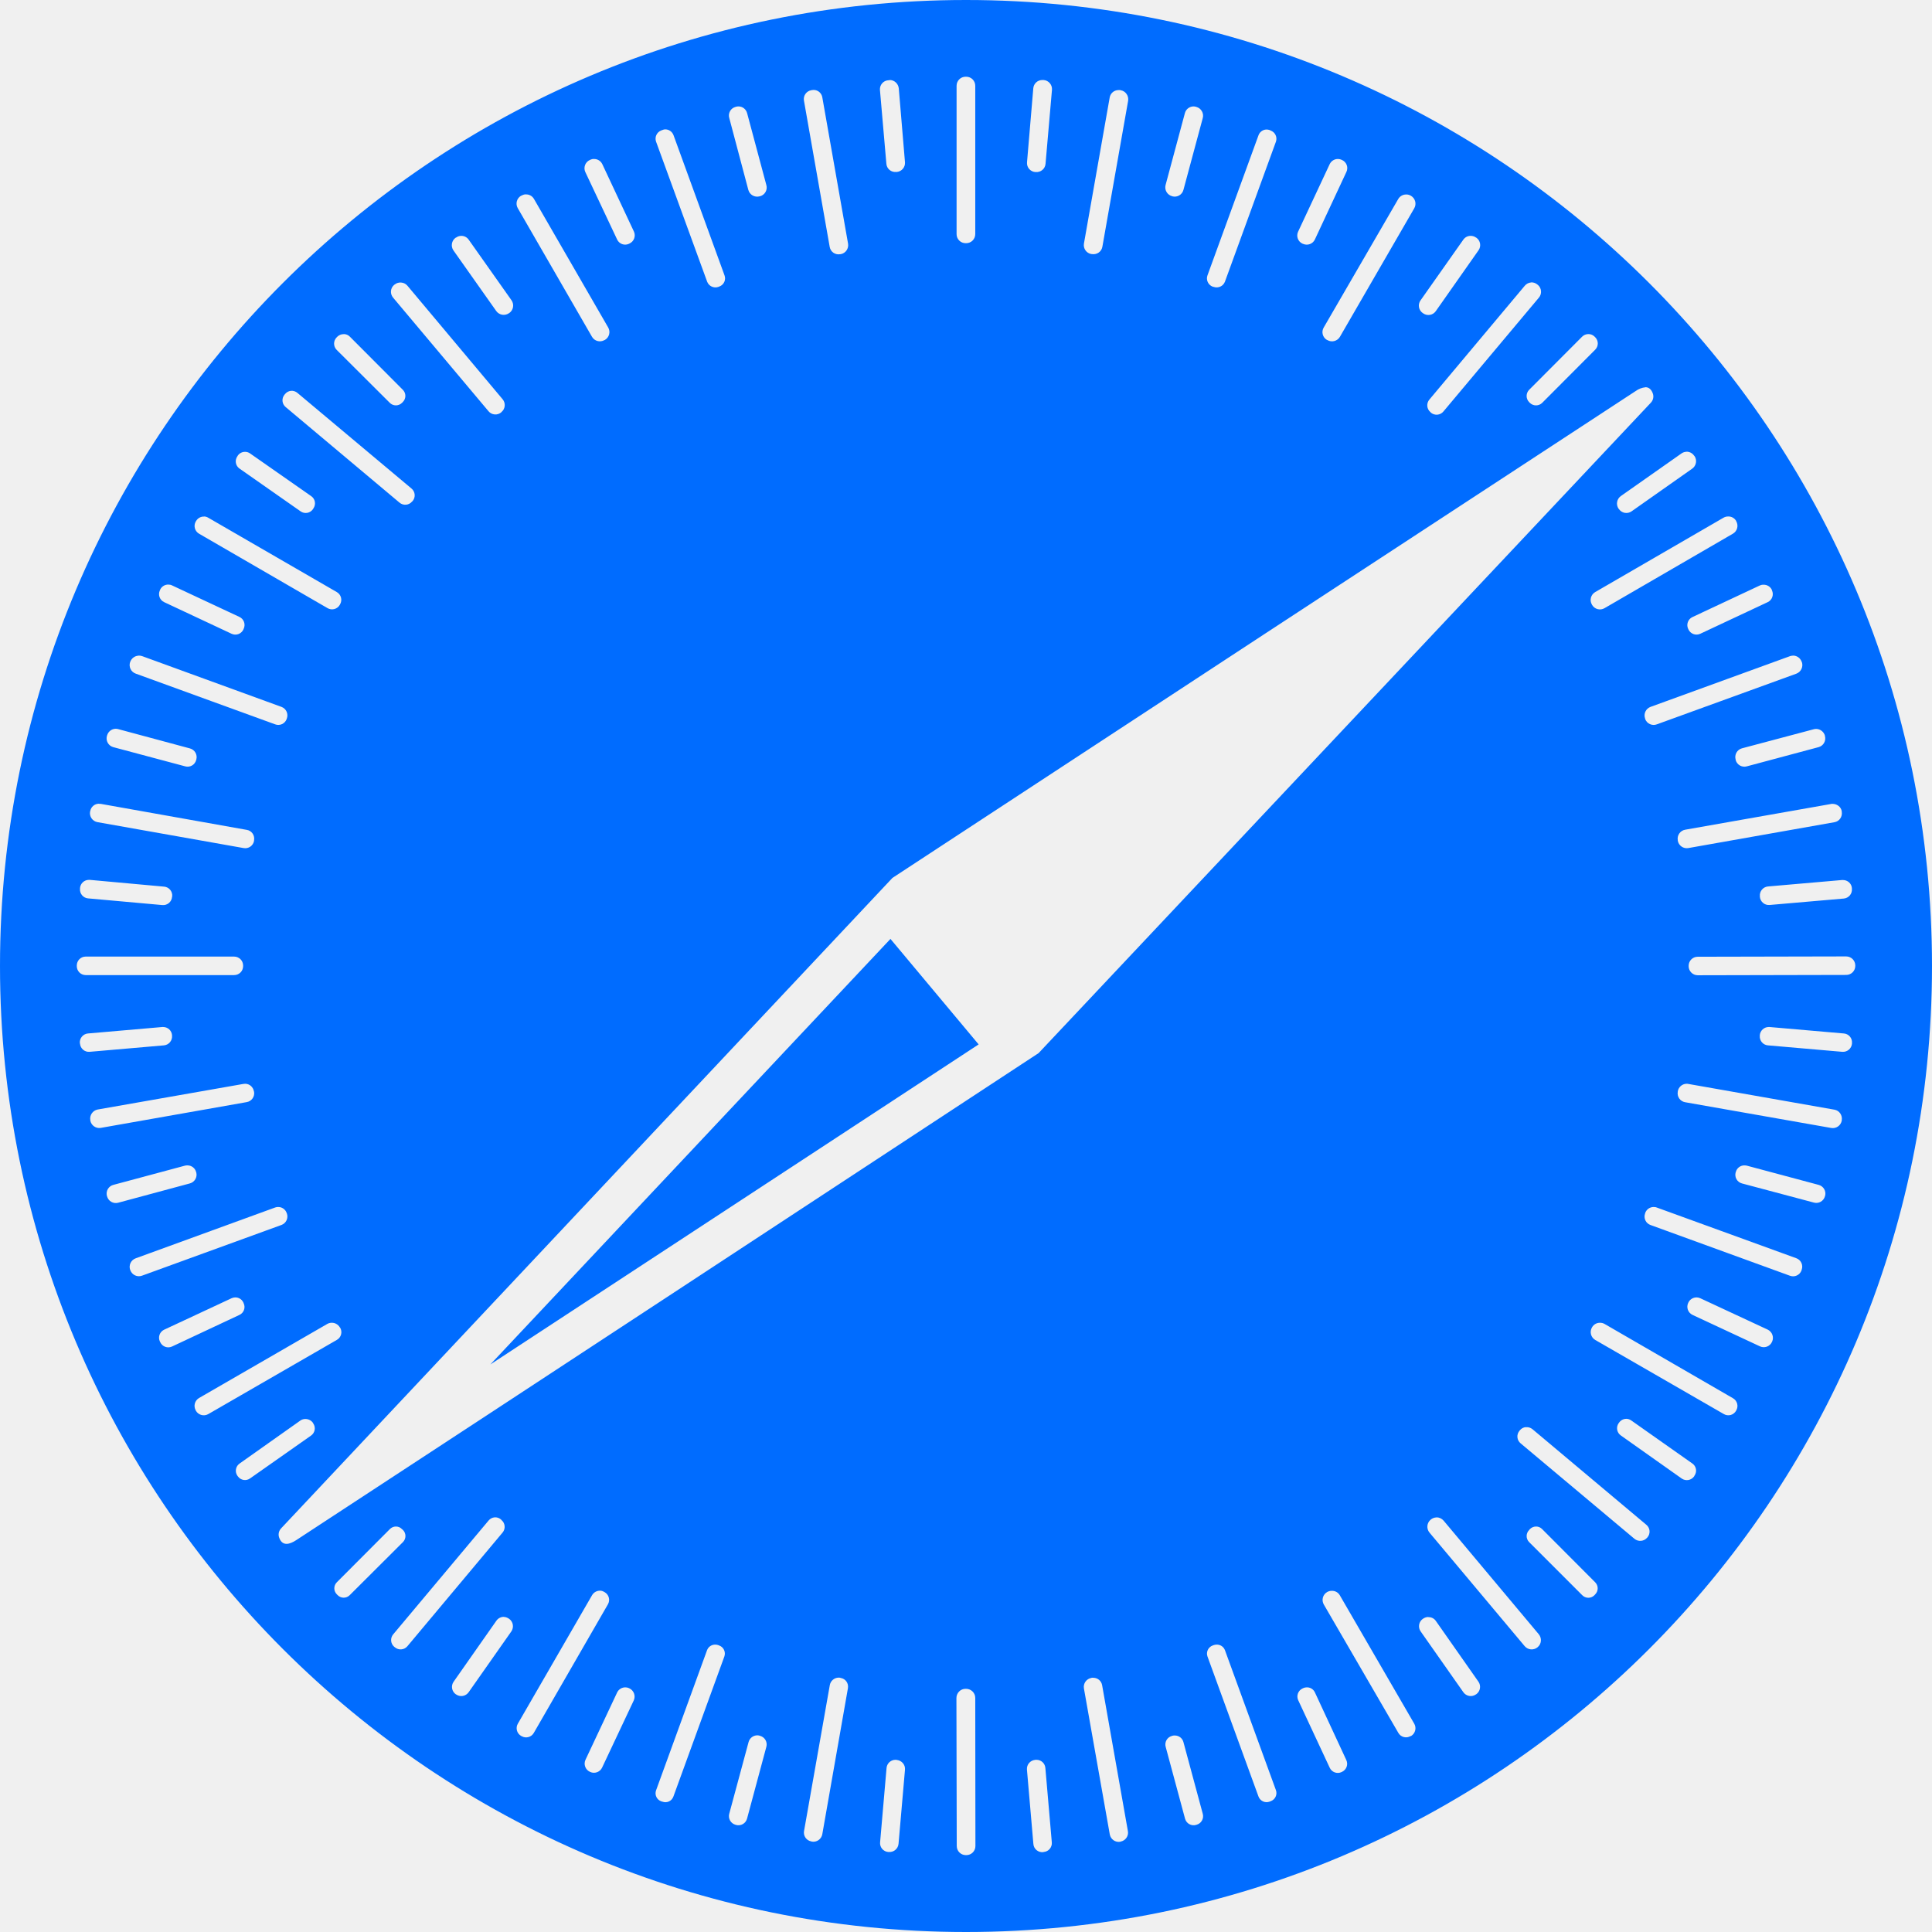
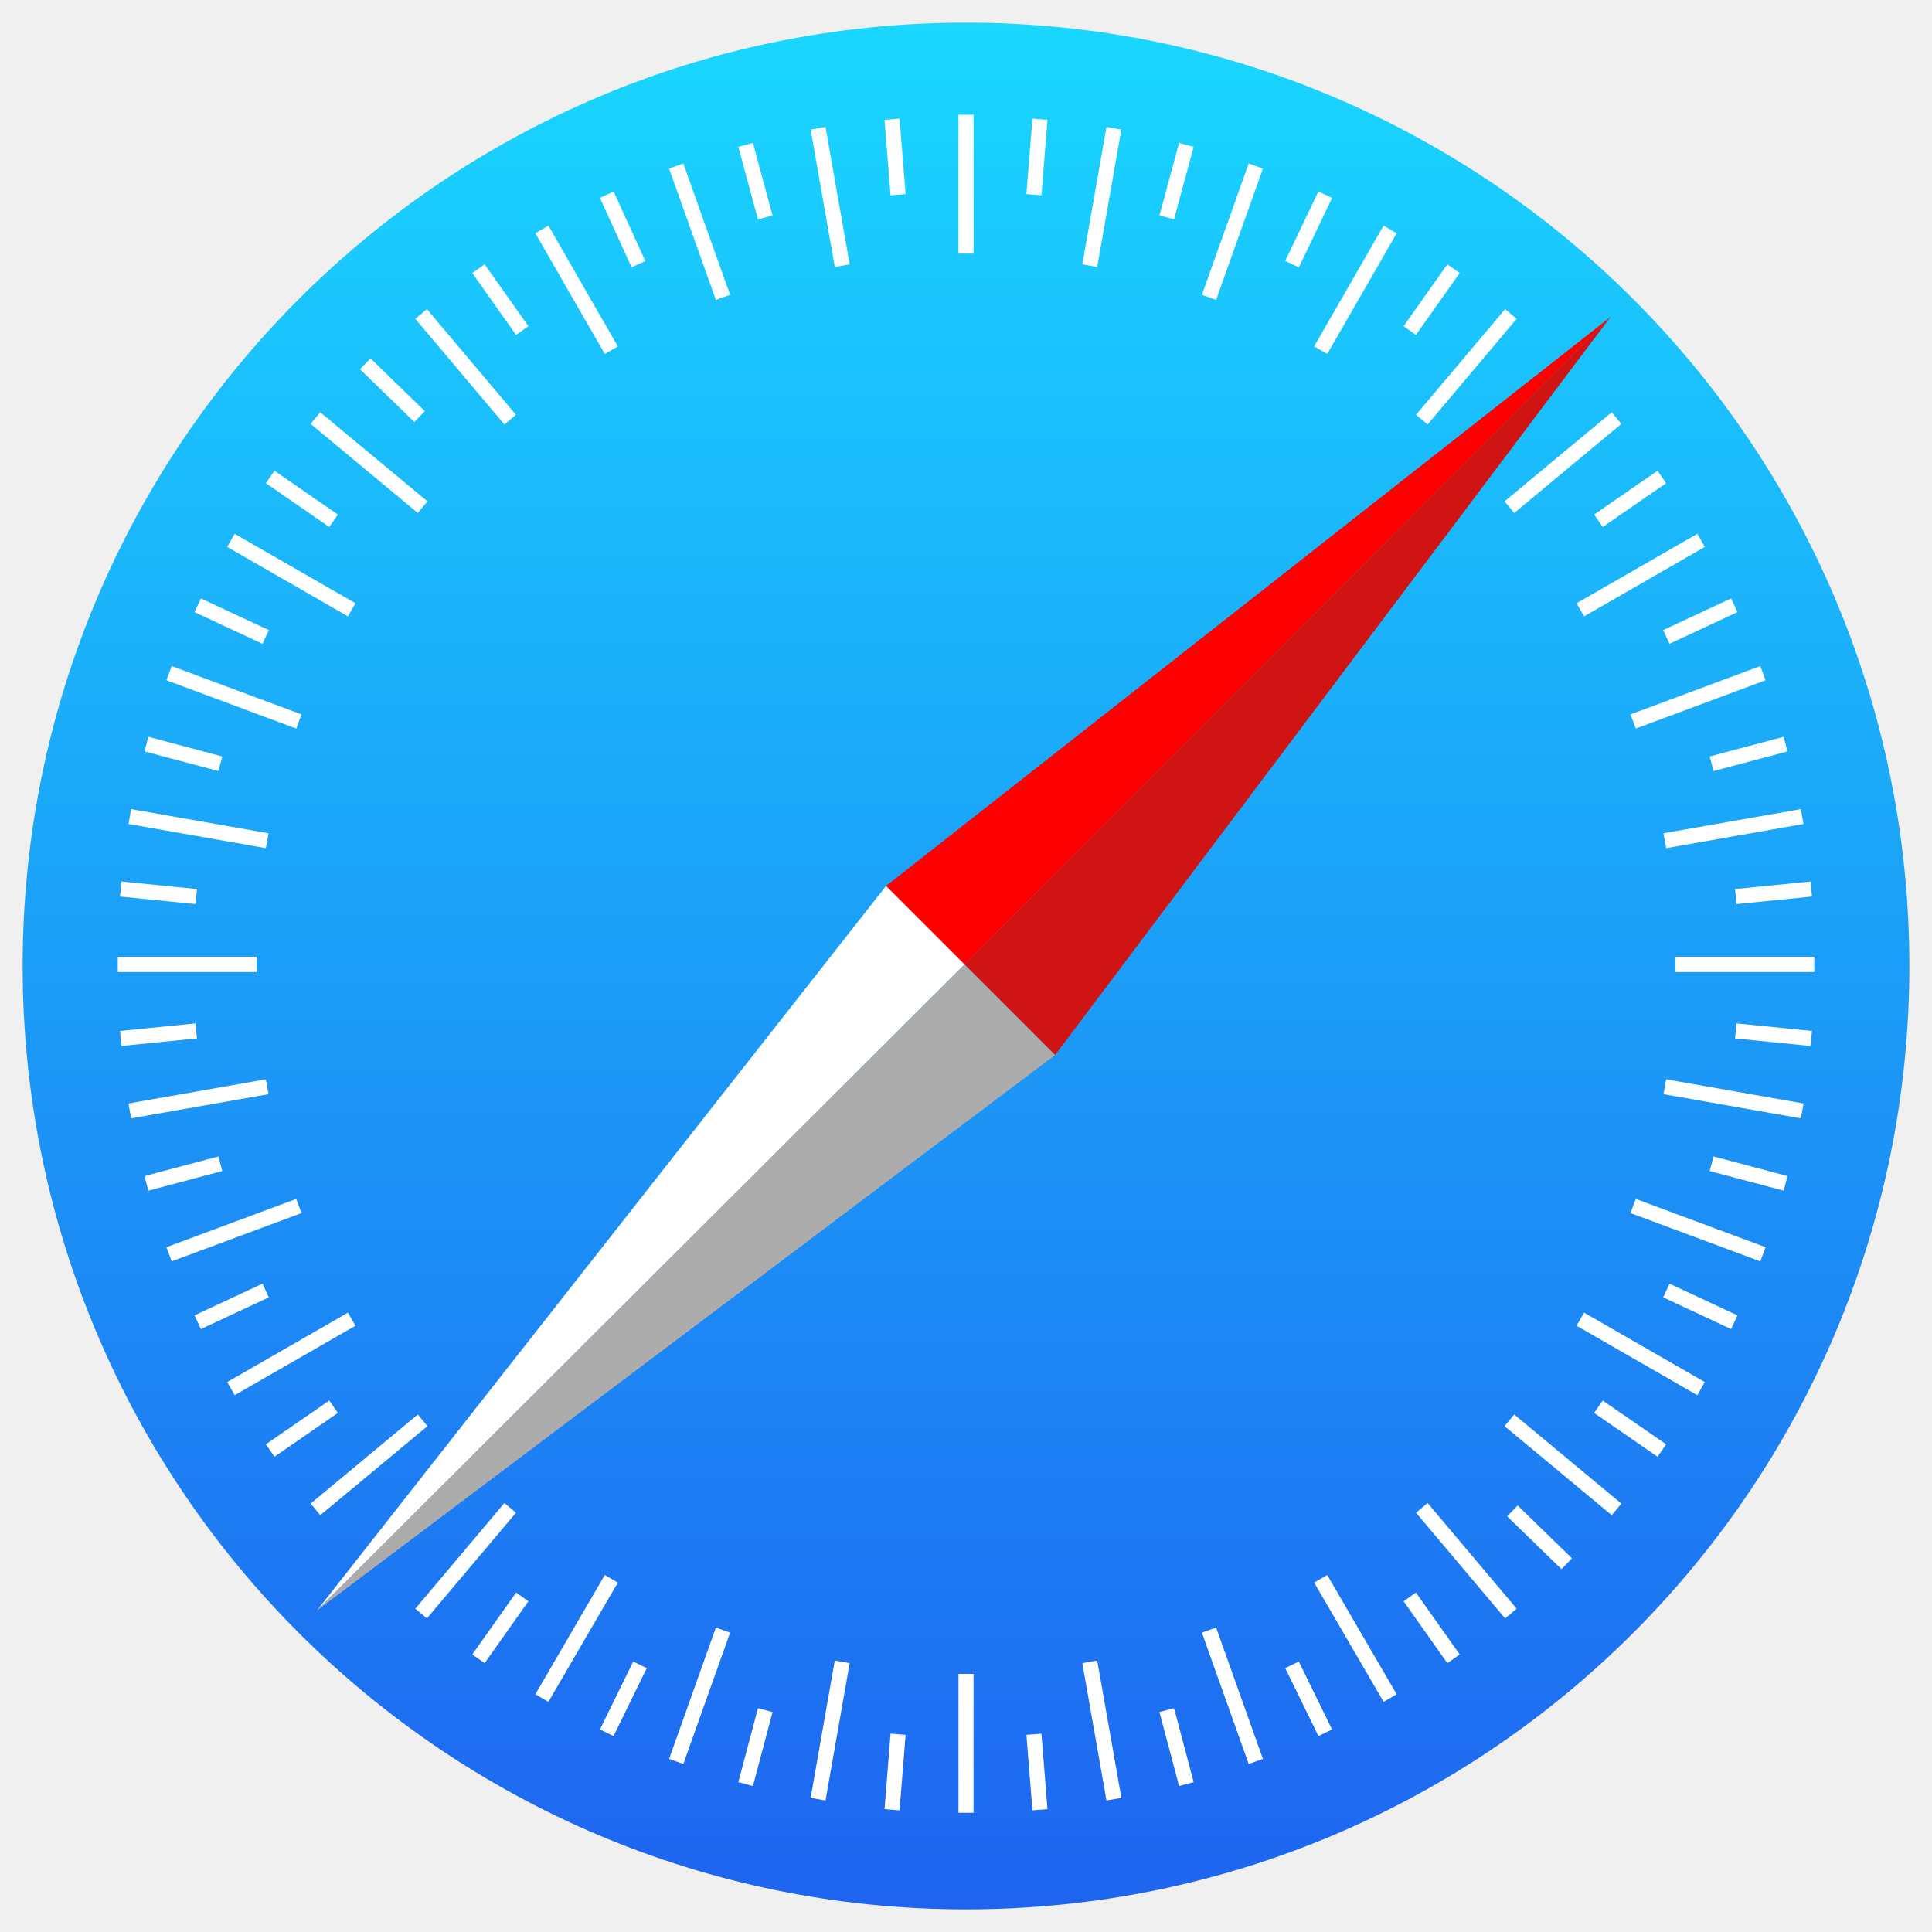
- <svg xmlns="http://www.w3.org/2000/svg" fill="#006CFF" role="img" viewBox="0 0 24 24">
-   <path d="M12 0A12 12 0 0 0 0 12a12 12 0 0 0 12 12 12 12 0 0 0 12-12A12 12 0 0 0 12 0zm-.004.953h.006c.063 0 .113.05.113.113v1.842c0 .063-.05.113-.113.113h-.006a.112.112 0 0 1-.113-.113V1.066c0-.063.05-.113.113-.113zm-.941.041c.056.001.104.046.11.104l.077.918a.112.112 0 0 1-.101.12h-.01a.11.11 0 0 1-.12-.1l-.08-.919a.112.112 0 0 1 .102-.12h.01l.012-.003zm1.892 0H12.965a.113.113 0 0 1 .103.121l-.08.92a.111.111 0 0 1-.12.102h-.009a.111.111 0 0 1-.101-.121l.078-.92a.112.112 0 0 1 .111-.102zm-2.838.123a.11.11 0 0 1 .106.092l.32 1.818c.01.06-.03.119-.09.13l-.01.001a.111.111 0 0 1-.128-.09l-.32-1.818a.111.111 0 0 1 .09-.129l.01-.002a.103.103 0 0 1 .022-.002zm3.784.002h.021l.008.002c.061.01.102.07.092.131l-.32 1.814c-.011.062-.07.101-.132.09h-.005a.113.113 0 0 1-.092-.13l.32-1.815a.111.111 0 0 1 .108-.092zm-4.715.203c.048.002.09.035.103.084l.239.893a.112.112 0 0 1-.079.139l-.005.001a.114.114 0 0 1-.14-.08l-.237-.894a.11.11 0 0 1 .078-.137l.006-.002a.123.123 0 0 1 .035-.004zm5.644 0a.11.11 0 0 1 .033.004l.006.002c.06.016.097.079.08.139l-.24.892a.112.112 0 0 1-.137.08l-.005-.002a.114.114 0 0 1-.08-.138l.24-.893a.112.112 0 0 1 .103-.084zm-6.562.285a.11.11 0 0 1 .107.073L9 3.42a.107.107 0 0 1-.064.139l-.012.005a.11.11 0 0 1-.14-.066L8.15 1.76a.11.11 0 0 1 .065-.14l.014-.005a.106.106 0 0 1 .03-.008zm7.469.002c.014 0 .028.001.042.006l.012.006c.057.02.087.082.067.139l-.633 1.738a.11.11 0 0 1-.14.066l-.013-.003A.11.11 0 0 1 15 3.42l.633-1.738a.108.108 0 0 1 .096-.073zm-8.352.366a.112.112 0 0 1 .105.064l.393.838a.112.112 0 0 1-.055.148l-.008.004a.11.11 0 0 1-.146-.054l-.395-.838a.112.112 0 0 1 .055-.149l.008-.004a.11.11 0 0 1 .043-.01zm9.246 0a.11.11 0 0 1 .043.01l.006.003a.11.11 0 0 1 .053.149l-.391.838a.112.112 0 0 1-.148.054l-.006-.002a.112.112 0 0 1-.055-.148l.393-.84a.112.112 0 0 1 .105-.064zm-10.092.44c.04-.002.08.018.102.056l.922 1.597a.113.113 0 0 1-.041.155l-.006.002a.113.113 0 0 1-.154-.041l-.922-1.598a.113.113 0 0 1 .04-.154l.007-.002a.11.11 0 0 1 .052-.016zm10.94.001c.018 0 .035.004.052.014l.004.002a.114.114 0 0 1 .041.156l-.923 1.596a.114.114 0 0 1-.157.04l-.004-.001a.112.112 0 0 1-.04-.155l.925-1.595a.113.113 0 0 1 .102-.057zM5.729 2.93a.11.11 0 0 1 .093.047l.532.753a.114.114 0 0 1-.028.159l-.004.002a.114.114 0 0 1-.158-.028l-.531-.752a.114.114 0 0 1 .027-.158l.006-.002a.113.113 0 0 1 .063-.021zm12.542 0a.11.11 0 0 1 .063.02l.006.003a.112.112 0 0 1 .027.156l-.531.756a.112.112 0 0 1-.156.028l-.006-.004a.112.112 0 0 1-.028-.157l.532-.755a.11.11 0 0 1 .093-.047zm.747.578a.11.11 0 0 1 .08.027l.006.004c.047.04.053.111.013.158L17.932 5.11a.11.11 0 0 1-.157.016l-.005-.006a.11.11 0 0 1-.014-.156l1.185-1.414a.114.114 0 0 1 .077-.041zM4.984 3.51a.11.11 0 0 1 .077.039L6.244 4.96a.112.112 0 0 1-.014.158l-.003.004a.112.112 0 0 1-.159-.014L4.883 3.697a.112.112 0 0 1 .013-.158l.006-.004a.111.111 0 0 1 .082-.025zm-.714.64c.027 0 .055.01.076.032l.658.66a.107.107 0 0 1 0 .152l-.01.01a.107.107 0 0 1-.152 0l-.66-.658a.11.11 0 0 1 0-.155l.01-.01a.111.111 0 0 1 .078-.03zm15.462 0c.028 0 .055.01.077.032l.007.007a.109.109 0 0 1 0 .155l-.658.66a.109.109 0 0 1-.154 0l-.008-.008a.109.109 0 0 1 0-.154l.658-.66a.11.11 0 0 1 .078-.032zm.707.66c.038 0 .071.02.092.075a.112.112 0 0 1-.023.117l-7.606 8.08c-3.084 2.024-6.149 4.04-9.222 6.05-.078.051-.17.082-.211-.028a.112.112 0 0 1 .023-.118l7.594-8.08c3.084-2.023 6.161-4.039 9.234-6.049a.247.247 0 0 1 .12-.046zm-16.824.045a.109.109 0 0 1 .08.026l1.416 1.187a.11.11 0 0 1 .014.157l-.006.005a.11.11 0 0 1-.156.014L3.549 5.057a.109.109 0 0 1-.014-.155l.006-.007a.108.108 0 0 1 .074-.04zm17.336.756c.036 0 .072.017.094.05l.004.003a.114.114 0 0 1-.028.158l-.753.53a.112.112 0 0 1-.157-.028l-.004-.004a.114.114 0 0 1 .028-.158l.754-.53a.113.113 0 0 1 .062-.02zm-17.904.002c.02 0 .042.007.06.02l.76.531c.05.035.06.103.026.152l-.006.01a.109.109 0 0 1-.153.026l-.76-.532a.109.109 0 0 1-.025-.152l.006-.01a.108.108 0 0 1 .092-.045zm-.512.803c.018 0 .036.006.053.016l1.596.923a.111.111 0 0 1 .04.153l-.003.006a.111.111 0 0 1-.153.04L2.473 6.63a.111.111 0 0 1-.041-.152l.004-.006a.11.11 0 0 1 .1-.055zm18.932 0a.11.11 0 0 1 .1.055l.001.004a.113.113 0 0 1-.04.154l-1.596.926a.113.113 0 0 1-.155-.041l-.002-.004a.113.113 0 0 1 .041-.155l1.596-.925a.115.115 0 0 1 .055-.014zm-19.373.846c.014 0 .029.003.043.01l.838.392a.11.11 0 0 1 .052.147l-.004.01a.11.11 0 0 1-.146.052l-.838-.393a.11.11 0 0 1-.053-.146l.004-.01a.109.109 0 0 1 .104-.062zm19.81.002a.11.11 0 0 1 .106.062l.002.008a.11.11 0 0 1-.053.146l-.838.393a.11.11 0 0 1-.146-.053l-.004-.008a.11.11 0 0 1 .052-.146l.838-.393a.11.11 0 0 1 .043-.01zm-20.183.88c.014 0 .028.001.043.006l1.732.631a.112.112 0 0 1 .067.145l-.002.006a.11.11 0 0 1-.143.066l-1.732-.63a.113.113 0 0 1-.069-.145l.002-.004a.115.115 0 0 1 .102-.074zm20.549 0a.113.113 0 0 1 .11.075l.003.004a.115.115 0 0 1-.069.146l-1.732.629a.112.112 0 0 1-.145-.066l-.001-.006a.113.113 0 0 1 .068-.145l1.732-.63a.11.11 0 0 1 .034-.006zm-20.836.909a.11.11 0 0 1 .033.004l.892.24c.06.016.096.077.08.137l-.002.007a.11.11 0 0 1-.136.079l-.895-.239a.113.113 0 0 1-.078-.138l.002-.006a.113.113 0 0 1 .104-.084zm21.13.002a.115.115 0 0 1 .106.084v.004a.112.112 0 0 1-.078.138l-.893.239a.112.112 0 0 1-.138-.079v-.005a.112.112 0 0 1 .078-.14l.892-.237a.11.11 0 0 1 .033-.004zm-21.335.93.023.001 1.814.323c.062.01.101.069.09.13v.006a.111.111 0 0 1-.13.09l-1.815-.322a.113.113 0 0 1-.092-.131l.002-.006a.11.11 0 0 1 .108-.092zm21.519.001h.022c.052.002.1.038.109.092v.006c.01.062-.03.12-.092.13l-1.814.321a.113.113 0 0 1-.131-.092v-.005a.113.113 0 0 1 .092-.131l1.814-.32zm-21.644.944h.011l.922.084a.11.11 0 0 1 .102.119l-.002.01a.11.11 0 0 1-.121.1l-.922-.083a.11.11 0 0 1-.1-.12v-.009a.111.111 0 0 1 .11-.101zm21.779.002h.012c.056 0 .106.043.11.101v.008a.111.111 0 0 1-.1.121l-.923.08a.111.111 0 0 1-.12-.101v-.008a.111.111 0 0 1 .1-.121l.92-.08zm-11.82.73L6.091 16.95c2.02-1.324 4.039-2.646 6.066-3.976l-1.095-1.31zm11.87.219c.063 0 .114.05.114.113v.004c0 .063-.05.113-.113.113l-1.844.004a.113.113 0 0 1-.113-.113v-.004c0-.063.05-.113.113-.113l1.844-.004zm-21.869.002h1.844c.062 0 .112.05.112.111v.008c0 .062-.05.111-.112.111H1.064a.111.111 0 0 1-.11-.111v-.008c0-.061.049-.111.11-.111zm.952.875h.011a.11.11 0 0 1 .11.101v.006a.111.111 0 0 1-.102.121l-.922.08a.11.11 0 0 1-.119-.101l-.002-.006a.111.111 0 0 1 .102-.121l.922-.08zm19.955 0h.011l.922.08a.11.11 0 0 1 .102.119v.008a.112.112 0 0 1-.121.101l-.922-.08a.11.11 0 0 1-.102-.119v-.008a.111.111 0 0 1 .11-.101zm-18.924.705c.053.001.098.04.107.094l.002.004c.011.061-.03.12-.092.13l-1.812.32a.113.113 0 0 1-.13-.091v-.004a.115.115 0 0 1 .09-.133l1.811-.318a.117.117 0 0 1 .024-.002zm17.902 0c.008 0 .016 0 .024.002l1.816.32c.061.011.1.07.09.131v.004a.113.113 0 0 1-.131.092l-1.816-.32a.112.112 0 0 1-.09-.131v-.004a.113.113 0 0 1 .107-.094zM2.332 14.477a.11.11 0 0 1 .104.082l.002.005c.016.06-.02.121-.08.137l-.891.24a.112.112 0 0 1-.137-.08l-.002-.006a.112.112 0 0 1 .08-.136l.89-.239a.112.112 0 0 1 .034-.003zm19.332 0c.011 0 .024 0 .035.003l.893.239c.06.016.096.077.08.136l-.002.006a.111.111 0 0 1-.137.078l-.894-.238a.111.111 0 0 1-.078-.137l.002-.005a.109.109 0 0 1 .101-.082zm-18.213.517a.11.11 0 0 1 .11.074l.002.004a.112.112 0 0 1-.067.145l-1.732.63a.113.113 0 0 1-.145-.068l-.002-.004a.113.113 0 0 1 .069-.144L3.418 15a.11.11 0 0 1 .033-.006zm17.086 0c.015 0 .029 0 .043.006l1.734.63a.111.111 0 0 1 .067.143l-.002.008a.111.111 0 0 1-.143.067l-1.734-.631a.111.111 0 0 1-.066-.143l.002-.008a.111.111 0 0 1 .1-.072zM2.92 16.117a.109.109 0 0 1 .103.063l.004.01a.108.108 0 0 1-.052.144l-.838.393a.11.11 0 0 1-.147-.055l-.004-.008a.11.11 0 0 1 .053-.146l.838-.391a.112.112 0 0 1 .043-.01zm18.158 0a.11.11 0 0 1 .043.01l.838.39c.056.027.08.093.055.149l-.002.004a.112.112 0 0 1-.149.055l-.838-.391a.112.112 0 0 1-.054-.148l.002-.004a.112.112 0 0 1 .105-.065zm-16.957.315c.04-.001.078.02.1.056l.004.004a.11.11 0 0 1-.041.153l-1.596.921a.113.113 0 0 1-.154-.04l-.002-.005a.113.113 0 0 1 .04-.154l1.596-.922a.109.109 0 0 1 .053-.013zm15.756 0c.018 0 .036.004.053.013l1.597.924a.11.11 0 0 1 .041.152l-.002.004a.11.11 0 0 1-.152.041l-1.598-.921a.113.113 0 0 1-.04-.155l.001-.002a.111.111 0 0 1 .1-.056zm.328 1.193a.11.11 0 0 1 .06.021l.758.534c.05.035.061.102.026.152l-.004.008a.111.111 0 0 1-.154.027l-.756-.535a.109.109 0 0 1-.028-.152l.006-.008a.11.11 0 0 1 .092-.047zm-16.412.002c.035 0 .072.016.094.047l.004.008a.109.109 0 0 1-.028.152l-.756.531a.108.108 0 0 1-.152-.025l-.006-.008a.109.109 0 0 1 .028-.152l.755-.534a.107.107 0 0 1 .061-.019zm15.162.102a.112.112 0 0 1 .082.025l1.414 1.187a.11.11 0 0 1 .014.157l-.004.004a.113.113 0 0 1-.158.013L18.89 17.93a.11.11 0 0 1-.014-.157l.004-.005a.108.108 0 0 1 .074-.04zm-12.812 1.12a.11.11 0 0 1 .08.026l.007.008a.11.11 0 0 1 .014.154L5.06 20.451a.11.11 0 0 1-.155.012l-.008-.006a.11.11 0 0 1-.013-.154l1.185-1.414a.11.11 0 0 1 .075-.04zm11.703 0c.032 0 .065.015.088.042l1.181 1.41c.04.048.035.12-.013.16l-.002.002a.114.114 0 0 1-.16-.014l-1.182-1.41a.114.114 0 0 1 .013-.16l.002-.002a.115.115 0 0 1 .073-.027zm-12.928.114c.027 0 .054.01.074.031l.014.012a.107.107 0 0 1 0 .15l-.662.66a.105.105 0 0 1-.149 0l-.011-.011a.105.105 0 0 1 0-.149l.66-.662a.105.105 0 0 1 .074-.031zm14.164 0c.027 0 .053.01.074.031l.66.662a.106.106 0 0 1 0 .15l-.011.012a.106.106 0 0 1-.15-.002l-.66-.66a.106.106 0 0 1 .001-.15l.01-.012a.108.108 0 0 1 .076-.031zm-11.627.797c.018 0 .034.006.05.015l.007.004a.11.11 0 0 1 .04.15l-.921 1.598a.11.11 0 0 1-.15.041l-.008-.004a.111.111 0 0 1-.04-.152l.922-1.596a.113.113 0 0 1 .1-.056zm9.088.002a.11.11 0 0 1 .1.054l.925 1.596a.113.113 0 0 1-.04.154h-.005a.11.11 0 0 1-.152-.039l-.926-1.595a.113.113 0 0 1 .041-.155l.004-.002a.108.108 0 0 1 .053-.013zm-10.285.324c.021 0 .043.008.062.021l.004.002c.051.036.063.106.028.157l-.53.755a.112.112 0 0 1-.156.028l-.004-.002a.112.112 0 0 1-.027-.156l.53-.756a.113.113 0 0 1 .093-.05zm11.484.002c.036 0 .072.015.094.047l.53.756c.035.05.023.12-.028.156l-.004.002a.112.112 0 0 1-.156-.028l-.53-.755a.112.112 0 0 1 .028-.157l.004-.002a.112.112 0 0 1 .062-.02zm-8.863.342a.11.11 0 0 1 .043.006l.012.005c.056.02.084.081.064.137l-.633 1.74a.105.105 0 0 1-.136.063l-.014-.004a.106.106 0 0 1-.065-.137l.633-1.74a.107.107 0 0 1 .096-.07zm6.232 0a.107.107 0 0 1 .106.07l.633 1.738a.107.107 0 0 1-.065.137l-.015.006a.107.107 0 0 1-.137-.065L15 20.578a.107.107 0 0 1 .064-.137l.014-.005a.117.117 0 0 1 .033-.006zm-4.695.41c.008 0 .014 0 .021.002l.006.002c.062.01.101.067.09.129l-.318 1.812a.113.113 0 0 1-.131.092l-.004-.002a.111.111 0 0 1-.092-.129l.32-1.812a.113.113 0 0 1 .108-.094zm3.146.002c.008-.002.015 0 .022 0a.111.111 0 0 1 .107.092l.32 1.812c.012.061-.03.12-.091.131l-.004.002a.113.113 0 0 1-.13-.092l-.321-1.812a.113.113 0 0 1 .092-.131l.005-.002zm-5.79.119a.11.11 0 0 1 .042.01l.004.002a.114.114 0 0 1 .055.15l-.393.834a.112.112 0 0 1-.148.055l-.004-.002a.112.112 0 0 1-.055-.149l.393-.836a.112.112 0 0 1 .105-.064zm8.458 0a.108.108 0 0 1 .104.062l.39.84a.11.11 0 0 1-.052.147l-.008.004a.11.11 0 0 1-.146-.055l-.391-.838a.11.11 0 0 1 .053-.146l.008-.004a.11.11 0 0 1 .042-.01zm-4.236.018H12c.063 0 .115.05.115.113l.002 1.84c0 .063-.05.113-.113.113h-.006a.113.113 0 0 1-.113-.113l-.004-1.838c0-.063.05-.115.113-.115zm-2.592.578c.011 0 .022 0 .034.004l.005.002c.06.016.095.077.079.136l-.24.893a.111.111 0 0 1-.137.078l-.006-.002a.111.111 0 0 1-.078-.137l.24-.89a.113.113 0 0 1 .103-.084zm5.196.002a.11.11 0 0 1 .103.082l.24.89a.11.11 0 0 1-.078.137l-.006.002a.11.11 0 0 1-.136-.078l-.24-.89a.11.11 0 0 1 .078-.138l.005-.002a.112.112 0 0 1 .034-.003zm-3.475.302h.01l.008.002c.061.006.107.06.101.121l-.08.92a.112.112 0 0 1-.121.102h-.008a.11.11 0 0 1-.1-.121l.08-.922a.111.111 0 0 1 .11-.102zm1.736 0h.02a.11.11 0 0 1 .107.102l.08.924a.11.11 0 0 1-.101.119l-.008.002a.11.11 0 0 1-.12-.102l-.08-.924a.112.112 0 0 1 .102-.12z" />
+ <svg xmlns="http://www.w3.org/2000/svg" viewBox="0 0 128 128">
+   <linearGradient id="a" x1="295.835" x2="295.835" y1="274.049" y2="272.933" gradientTransform="matrix(112 0 0 -112 -33069.5 30695)" gradientUnits="userSpaceOnUse">
+     <stop offset="0" stop-color="#19D7FF" />
+     <stop offset="1" stop-color="#1E64F0" />
+   </linearGradient>
+   <circle cx="64" cy="64" r="62.5" fill="url(#a)" />
+   <path d="M63.5 7.6v9.2h1V7.6Zm-3.902.26-.996.08.4 5 .996-.08zm8.804 0-.4 5 .996.08.4-5zm-13.709.554-.986.172 1.6 9.101.986-.173zm18.614 0-1.6 9.1.986.174 1.6-9.102zM49.883 9.47l-.965.261 1.299 4.801.965-.261Zm28.234 0-1.299 4.8.965.262 1.299-4.8zm-32.846 1.363-.943.336 3.102 8.7.941-.337zm37.458 0-3.1 8.7.941.335 3.102-8.699zm4.62 1.852-2.2 4.601.902.43 2.201-4.6zm-46.695.007-.908.416 2.1 4.6.908-.414zm-4.32 2.26-.867.498 4.6 8 .867-.498zm55.332 0-4.6 8 .868.498 4.6-8zm-59.559 2.56-.816.577 2.9 4.101.817-.578zm63.786 0-2.9 4.1.816.578 2.9-4.101zm-67.61 2.968-.765.644 5.9 7 .764-.644zm71.434 0-5.899 7 .764.644 5.9-7zm-75.168 3.263-.697.717 3.6 3.5.696-.717zm-3.33 3.574-.639.768 7.1 5.9.64-.77zm85.562 0-7.101 5.899.64.77 7.1-5.901zM18.184 31.19l-.569.823 4.201 2.9.569-.824zm91.632 0-4.2 2.899.568.824 4.2-2.9zM15.55 35.367l-.498.867 8 4.6.498-.867zm96.902 0-8 4.6.498.867 8-4.6zm-99.14 4.28-.422.906 4.5 2.1.422-.907zm101.378 0-4.5 2.1.422.905 4.5-2.1zM11.375 44.13l-.35.937 8.6 3.202.35-.938zm105.25 0-8.6 3.201.35.938 8.6-3.202zM9.828 48.816l-.256.967 4.9 1.301.257-.967zm108.344 0-4.9 1.301.255.967 4.9-1.3zM8.688 53.607l-.174.985 9.1 1.601.173-.986zm110.624 0-9.1 1.6.175.986 9.1-1.601zM8.05 58.402l-.098.996 5 .5.098-.996zm111.902 0-5 .5.098.996 5-.5zM7.801 63.4v1H17v-1zM111 63.4v1h9.2v-1zm-98.049 4.403-5 .5.098.994 5-.5zm102.098 0-.098.994 5 .5.098-.994zm-97.436 3.705-9.1 1.6.175.984 9.1-1.6zm92.774 0-.174.984 9.1 1.6.173-.985zm-95.914 5.11-4.9 1.298.255.967 4.9-1.299zm99.054 0-.256.966 4.9 1.299.257-.967zm-93.902 2.814-8.6 3.199.35.937 8.6-3.199zm88.75 0-.35.937 8.6 3.2.35-.938zm-90.986 5.615-4.5 2.1.422.906 4.5-2.1zm93.222 0-.422.906 4.5 2.1.422-.907zm-87.56 1.92-8 4.6.498.867 8-4.6zm81.898 0-.498.867 8 4.6.498-.868zm-83.133 5.822-4.2 2.9.568.823 4.2-2.9zm84.368 0-.569.822 4.201 2.9.569-.822zm-78.504.926-7.1 5.9.639.77 7.101-5.9zm72.64 0-.64.77 7.101 5.9.639-.77zm-66.902 5.863-5.9 7 .765.645 5.899-7zm61.164 0-.764.645 5.899 7 .765-.645zm5.967.164-.697.717 3.6 3.5.696-.717zm-60.48 4.606-4.6 7.9.863.504 4.6-7.9zm47.863 0-.864.504 4.6 7.9.863-.504zm-53.74 1.164-2.901 4.1.816.577 2.9-4.101zm59.617 0-.817.576 2.9 4.101.817-.578zm-46.38 2.32-3.1 8.7.942.335 3.1-8.699zm33.141 0-.941.336 3.1 8.7.943-.337zm-25.263 2.182-1.6 9.1.986.173 1.6-9.1zm17.386 0-.986.174 1.6 9.1.986-.175zm-30.742.066-2.201 4.5.898.44 2.202-4.5zm44.098 0-.899.44 2.202 4.5.898-.44Zm-22.549.82v9.2h1v-9.2zm-13.283 2.272-1.301 4.9.967.256 1.3-4.9zm27.566 0-.967.256 1.301 4.9.967-.256zm-18.781 1.687-.4 5 .996.08.4-5zm9.996 0-.996.08.4 5 .996-.08z" style="-inkscape-stroke:none" color="#000" fill="#fff" />
+   <path fill="#f00" d="m106.7 21-48 37.7 5.2 5.2z" />
+   <path fill="#D01414" d="m63.9 63.9 6 6L106.7 21z" />
+   <path fill="#fff" d="m58.7 58.7-37.7 48 42.9-42.8z" />
+   <path fill="#ACACAC" d="m21 106.7 48.9-36.8-6-6z" />
</svg>
